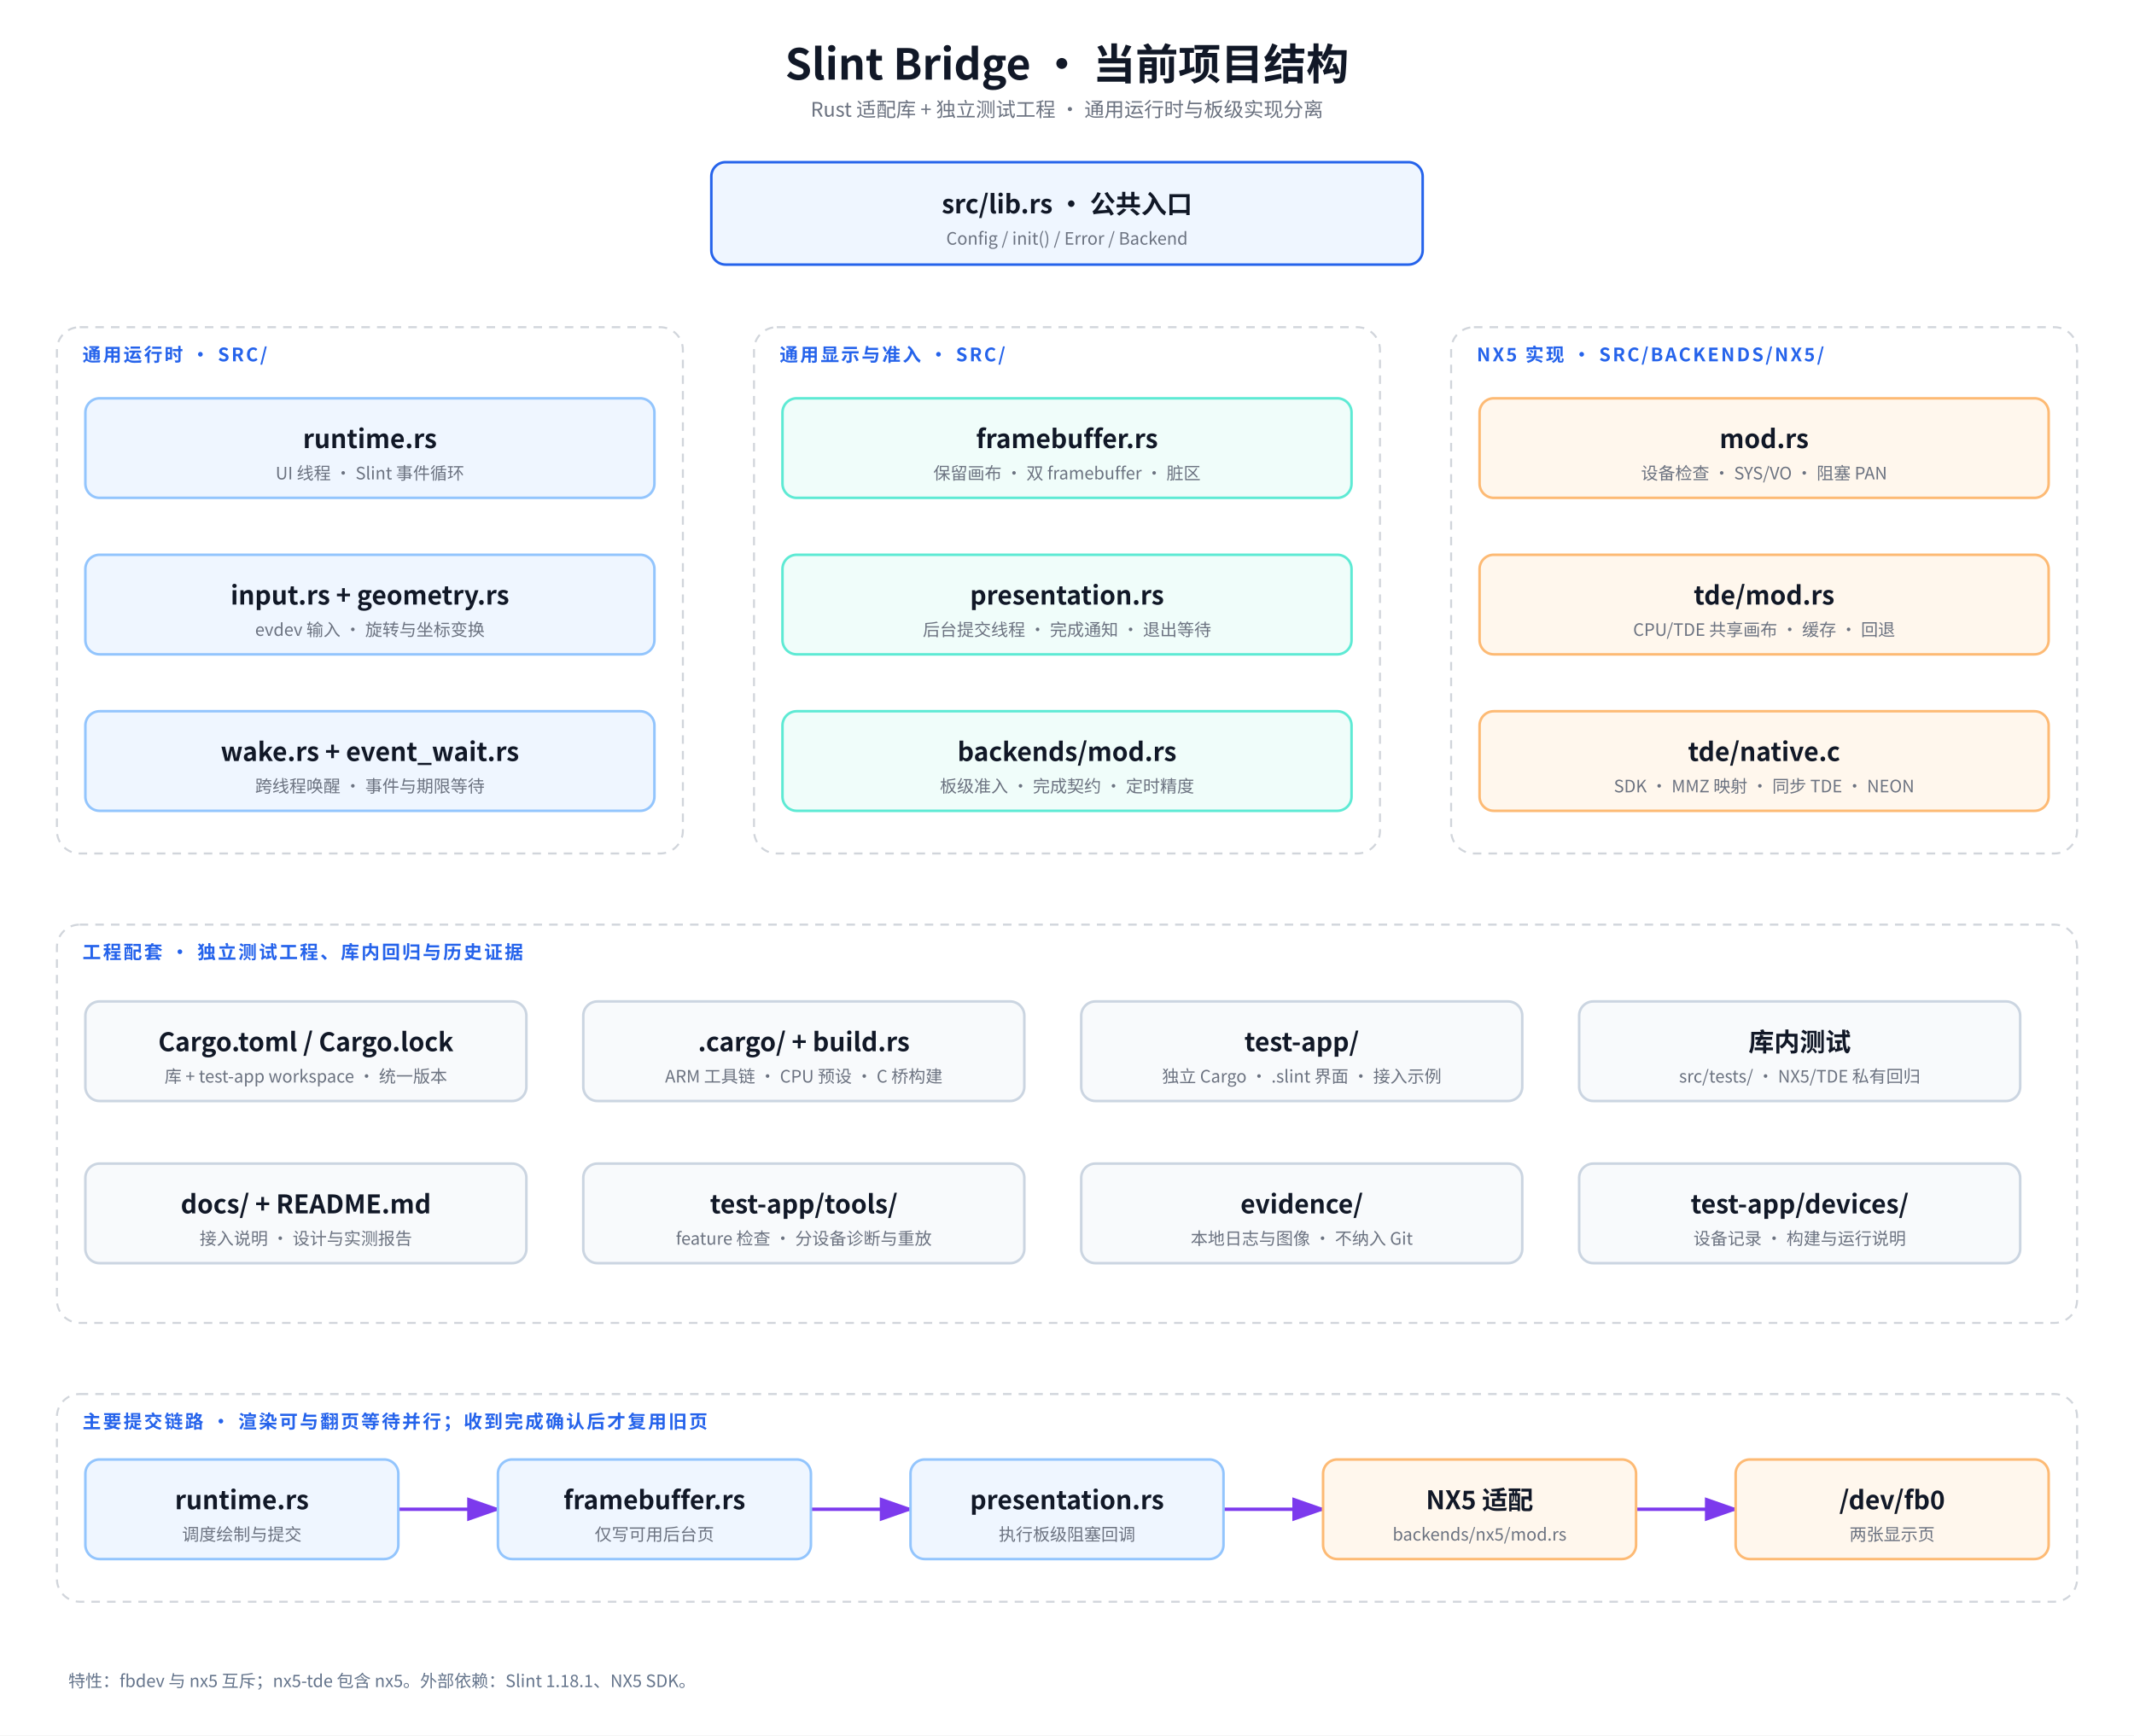
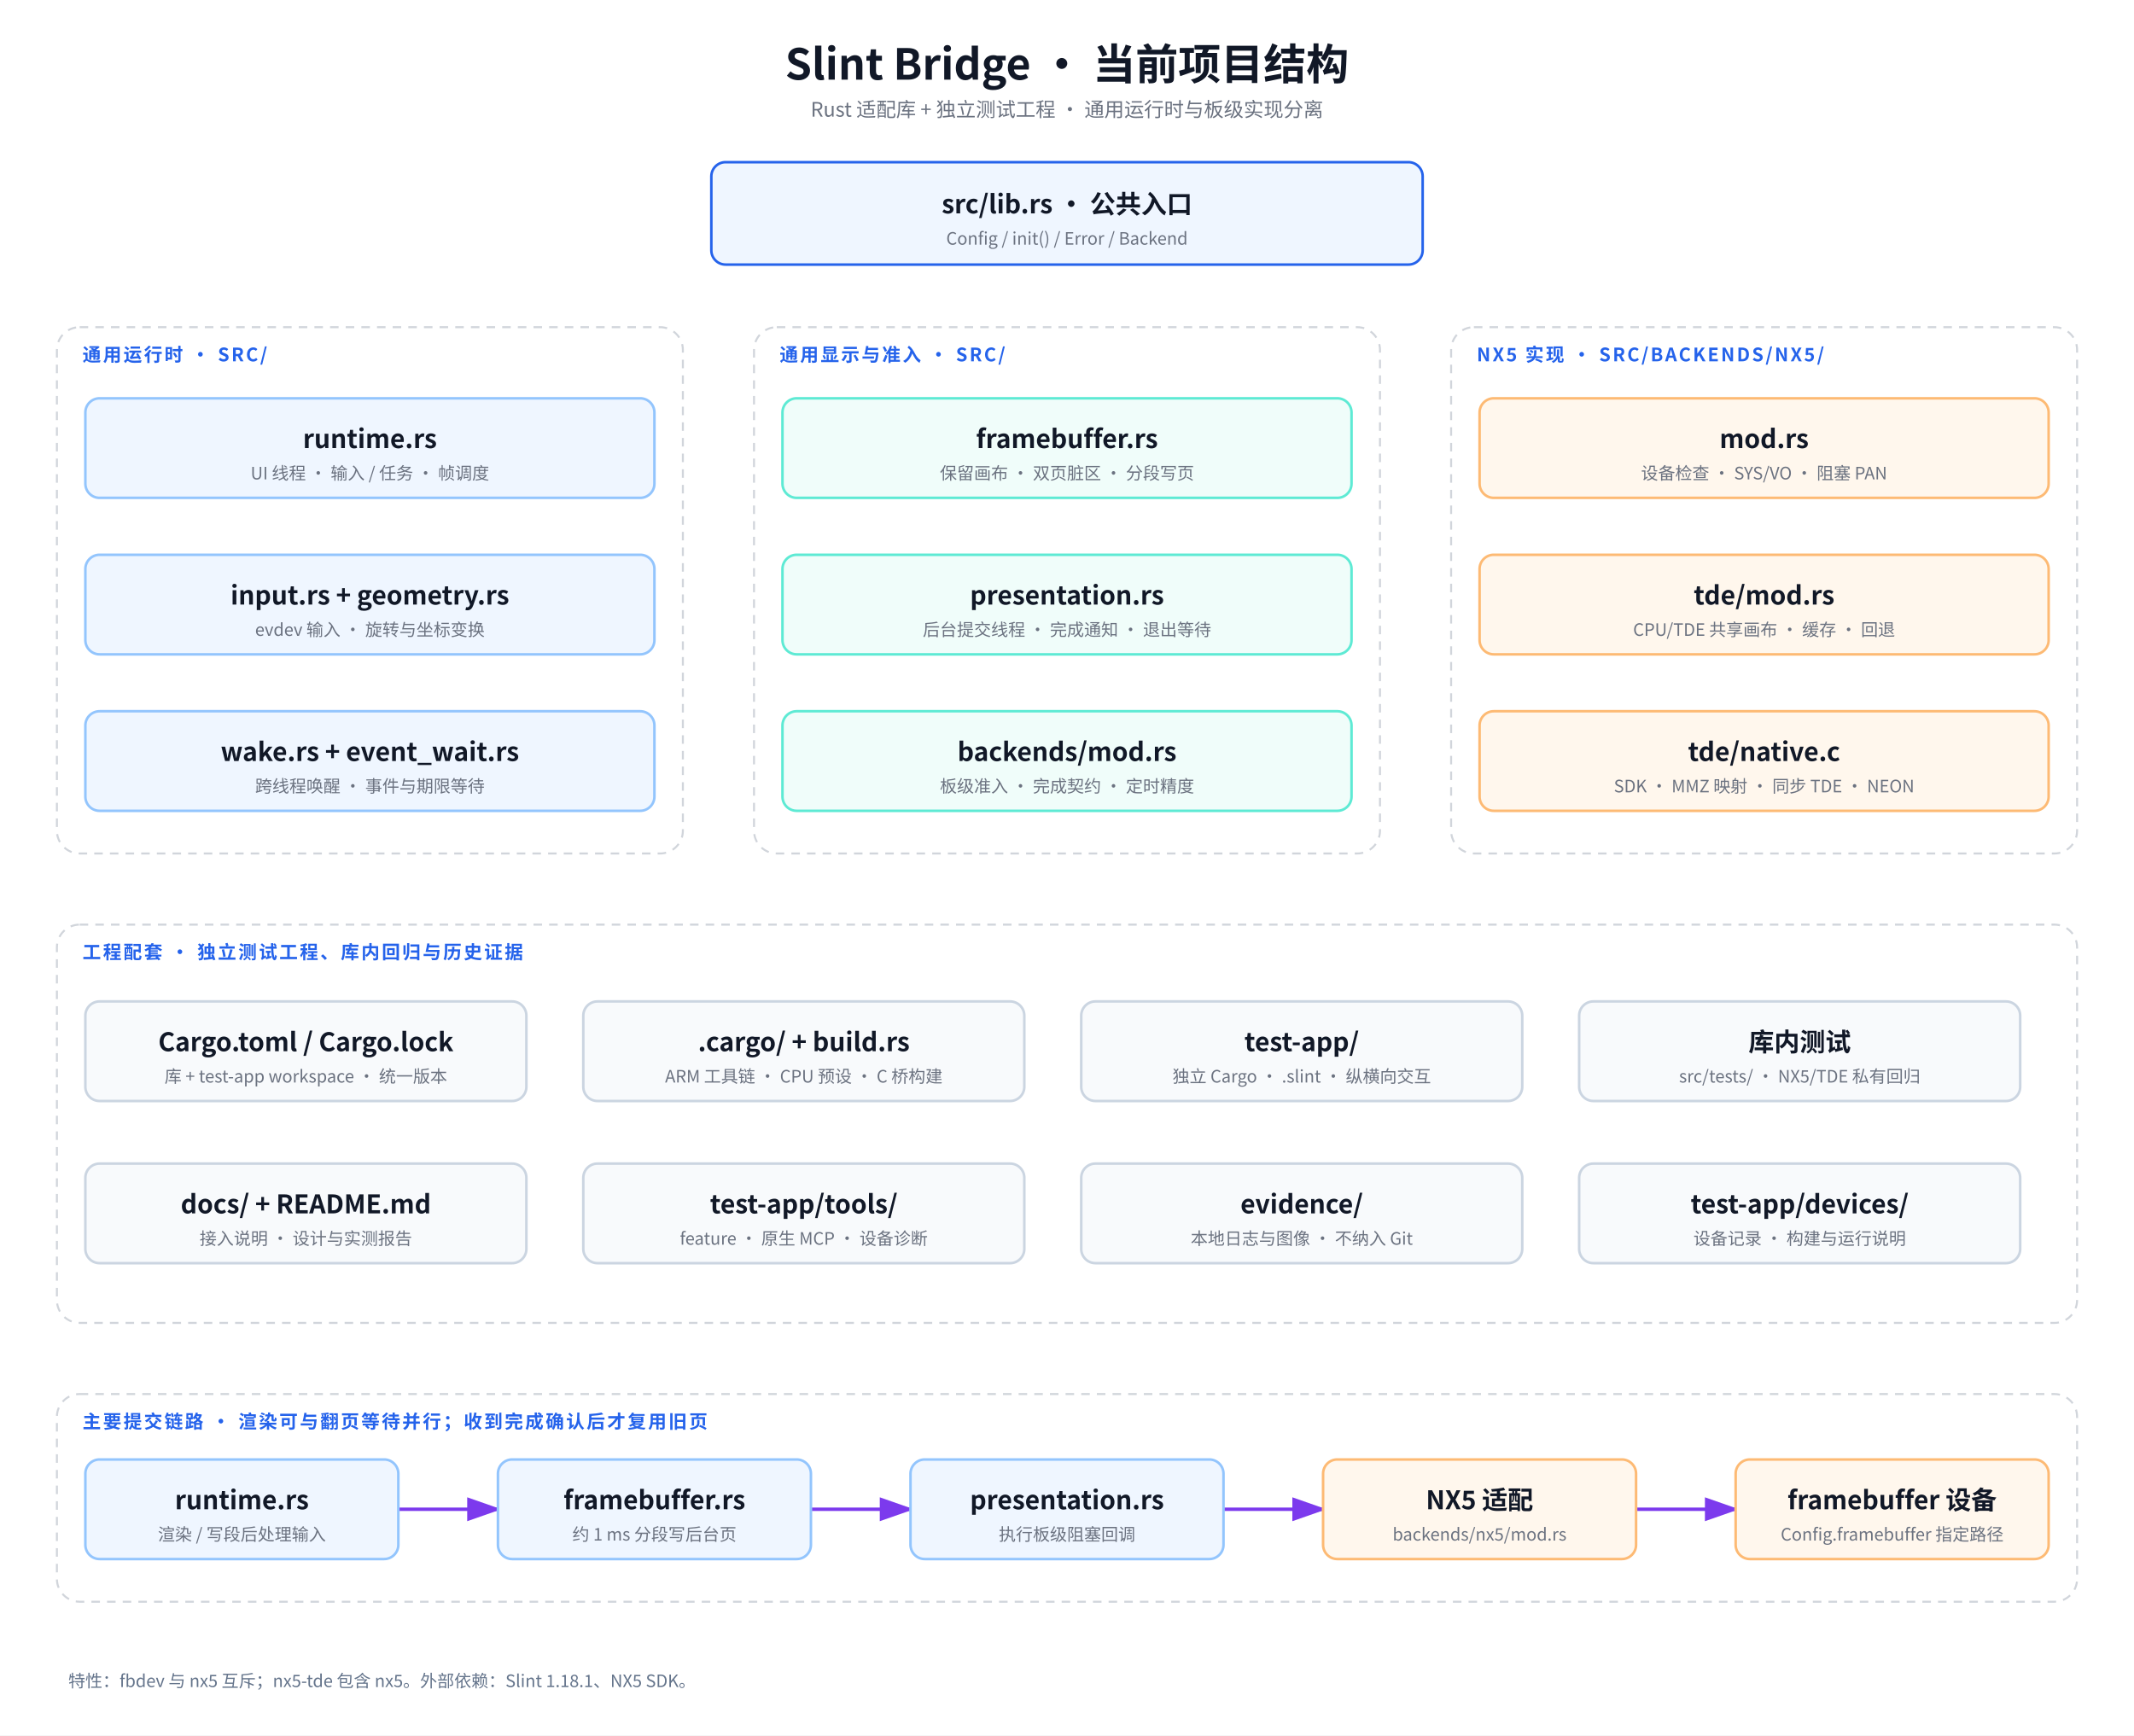
<svg xmlns="http://www.w3.org/2000/svg" viewBox="0 0 1500 1220" width="1500" height="1220" data-generator="fireworks-tech-graph" data-schema-version="1" data-text-metrics="heuristic-v1" data-style-id="1" data-visual-theme="Flat Icon" data-diagram-type="architecture" data-motion-scene="" data-semantic-profile="generic" data-semantic-valid="true" data-quality-profile="showcase" data-max-bends-per-edge="2" data-max-total-bends="8" data-max-route-stretch="1.35" data-max-bridged-crossings="0" data-min-node-gap="40.0" data-min-container-gutter="20.0" data-min-label-clearance="4.0" data-min-segment-length="16.0">
  <defs>
    <marker id="arrowA" markerWidth="10" markerHeight="7" refX="9" refY="3.5" orient="auto">
      <polygon points="0 0, 10 3.5, 0 7" fill="#7c3aed" />
    </marker>
    <marker id="arrowB" markerWidth="10" markerHeight="7" refX="9" refY="3.5" orient="auto">
      <polygon points="0 0, 10 3.5, 0 7" fill="#10b981" />
    </marker>
    <marker id="arrowC" markerWidth="10" markerHeight="7" refX="9" refY="3.5" orient="auto">
      <polygon points="0 0, 10 3.5, 0 7" fill="#2563eb" />
    </marker>
    <marker id="arrowE" markerWidth="10" markerHeight="7" refX="9" refY="3.5" orient="auto">
      <polygon points="0 0, 10 3.5, 0 7" fill="#f97316" />
    </marker>
    <marker id="arrowF" markerWidth="10" markerHeight="7" refX="9" refY="3.5" orient="auto">
      <polygon points="0 0, 10 3.5, 0 7" fill="#7c3aed" />
    </marker>
    <marker id="arrowG" markerWidth="10" markerHeight="7" refX="9" refY="3.5" orient="auto">
      <polygon points="0 0, 10 3.5, 0 7" fill="#ef4444" />
    </marker>
    <marker id="arrowH" markerWidth="10" markerHeight="7" refX="9" refY="3.5" orient="auto">
      <polygon points="0 0, 10 3.5, 0 7" fill="#6b7280" />
    </marker>
    <filter id="shadowSoft" x="-20%" y="-20%" width="140%" height="160%">
      <feDropShadow dx="0" dy="3" stdDeviation="6" flood-color="#0f172a" flood-opacity="0.12" />
    </filter>
    <filter id="shadowGlass" x="-20%" y="-20%" width="140%" height="160%">
      <feDropShadow dx="0" dy="10" stdDeviation="16" flood-color="#020617" flood-opacity="0.28" />
    </filter>
    <style>
    text { font-family: 'Noto Sans CJK SC', 'PingFang SC', 'Microsoft YaHei', sans-serif; }
    .title { font-size: 30px; font-weight: 700; fill: #111827; }
    .subtitle { font-size: 14px; font-weight: 500; fill: #6b7280; }
    .section { font-size: 13px; font-weight: 700; fill: #2563eb; letter-spacing: 1.4px; }
    .section-sub { font-size: 12px; font-weight: 500; fill: #64748b; }
    .node-title { font-weight: 700; fill: #111827; }
    .node-sub { font-weight: 500; fill: #6b7280; }
    .node-type { font-size: 12px; font-weight: 700; fill: #64748b; letter-spacing: 0.08em; }
    .arrow-label { font-size: 12px; font-weight: 600; fill: #6b7280; }
    .legend { font-size: 12px; font-weight: 500; fill: #6b7280; }
    .footnote { font-size: 12px; font-weight: 500; fill: #64748b; }
    .metric-label { font-size: 8.5px; font-weight: 700; fill: #64748b; text-transform: uppercase; }
    .metric-value { font-size: 9.5px; font-weight: 700; fill: #111827; }
    </style>
  </defs>
  <rect data-graph-role="background" width="1500.0" height="1220.0" fill="#ffffff" />
  <text x="750.0" y="56" text-anchor="middle" class="title">Slint Bridge · 当前项目结构</text>
  <text x="750.0" y="82" text-anchor="middle" class="subtitle">Rust 适配库 + 独立测试工程 · 通用运行时与板级实现分离</text>
  <g id="runtime_group" data-graph-role="container" data-container-id="runtime_group" data-semantic-role="boundary" data-graph-bounds="40,230,480,600">
    <rect data-graph-role="container" x="40.0" y="230.0" width="440.0" height="370.0" rx="16.0" fill="none" stroke="#d1d5db" stroke-width="1.4" stroke-dasharray="6 5" />
    <text x="58.0" y="254.0" class="section">通用运行时 · SRC/</text>
    <rect id="runtime_group-header" data-graph-role="reserved" data-reserved-kind="container-header" x="48" y="236" width="142.06" height="30" fill="none" stroke="none" />
  </g>
  <g id="display_group" data-graph-role="container" data-container-id="display_group" data-semantic-role="boundary" data-graph-bounds="530,230,970,600">
    <rect data-graph-role="container" x="530.0" y="230.0" width="440.0" height="370.0" rx="16.0" fill="none" stroke="#d1d5db" stroke-width="1.4" stroke-dasharray="6 5" />
    <text x="548.0" y="254.0" class="section">通用显示与准入 · SRC/</text>
    <rect id="display_group-header" data-graph-role="reserved" data-reserved-kind="container-header" x="538" y="236" width="168.06" height="30" fill="none" stroke="none" />
  </g>
  <g id="nx5_group" data-graph-role="container" data-container-id="nx5_group" data-semantic-role="boundary" data-graph-bounds="1020,230,1460,600">
    <rect data-graph-role="container" x="1020.0" y="230.0" width="440.0" height="370.0" rx="16.0" fill="none" stroke="#d1d5db" stroke-width="1.4" stroke-dasharray="6 5" />
    <text x="1038.0" y="254.0" class="section">NX5 实现 · SRC/BACKENDS/NX5/</text>
    <rect id="nx5_group-header" data-graph-role="reserved" data-reserved-kind="container-header" x="1028" y="236" width="228.38" height="30" fill="none" stroke="none" />
  </g>
  <g id="support" data-graph-role="container" data-container-id="support" data-semantic-role="boundary" data-graph-bounds="40,650,1460,930">
    <rect data-graph-role="container" x="40.0" y="650.0" width="1420.0" height="280.0" rx="16.0" fill="none" stroke="#d1d5db" stroke-width="1.4" stroke-dasharray="6 5" />
    <text x="58.0" y="674.0" class="section">工程配套 · 独立测试工程、库内回归与历史证据</text>
    <rect id="support-header" data-graph-role="reserved" data-reserved-kind="container-header" x="48" y="656" width="306.9" height="30" fill="none" stroke="none" />
  </g>
  <g id="flow" data-graph-role="container" data-container-id="flow" data-semantic-role="boundary" data-graph-bounds="40,980,1460,1126">
    <rect data-graph-role="container" x="40.0" y="980.0" width="1420.0" height="146.0" rx="16.0" fill="none" stroke="#d1d5db" stroke-width="1.4" stroke-dasharray="6 5" />
    <text x="58.0" y="1004.0" class="section">主要提交链路 · 渲染可与翻页等待并行；收到完成确认后才复用旧页</text>
    <rect id="flow-header" data-graph-role="reserved" data-reserved-kind="container-header" x="48" y="986" width="423.9" height="30" fill="none" stroke="none" />
  </g>
  <path id="flow_rt_flow_fb" data-graph-role="edge" data-edge-id="flow_rt_flow_fb" data-source="flow_rt" data-target="flow_fb" data-edge-kind="flow" data-topic-id="" data-flow="control" data-motion-role="" data-motion-stage="" data-motion-order="" data-protocol="" data-via="" data-critical-path-id="" data-critical-hop="" data-critical-hops="" data-critical="false" data-bends="0" data-route-stretch="1.0" data-bridges="" d="M 280,1061 L 350,1061" fill="none" stroke="#7c3aed" stroke-width="2.4" stroke-linecap="round" stroke-linejoin="round" marker-end="url(#arrowA)" />
  <path id="flow_fb_flow_pr" data-graph-role="edge" data-edge-id="flow_fb_flow_pr" data-source="flow_fb" data-target="flow_pr" data-edge-kind="flow" data-topic-id="" data-flow="control" data-motion-role="" data-motion-stage="" data-motion-order="" data-protocol="" data-via="" data-critical-path-id="" data-critical-hop="" data-critical-hops="" data-critical="false" data-bends="0" data-route-stretch="1.0" data-bridges="" d="M 570,1061 L 640,1061" fill="none" stroke="#7c3aed" stroke-width="2.4" stroke-linecap="round" stroke-linejoin="round" marker-end="url(#arrowA)" />
  <path id="flow_pr_flow_nx" data-graph-role="edge" data-edge-id="flow_pr_flow_nx" data-source="flow_pr" data-target="flow_nx" data-edge-kind="flow" data-topic-id="" data-flow="control" data-motion-role="" data-motion-stage="" data-motion-order="" data-protocol="" data-via="" data-critical-path-id="" data-critical-hop="" data-critical-hops="" data-critical="false" data-bends="0" data-route-stretch="1.0" data-bridges="" d="M 860,1061 L 930,1061" fill="none" stroke="#7c3aed" stroke-width="2.4" stroke-linecap="round" stroke-linejoin="round" marker-end="url(#arrowA)" />
  <path id="flow_nx_flow_dev" data-graph-role="edge" data-edge-id="flow_nx_flow_dev" data-source="flow_nx" data-target="flow_dev" data-edge-kind="flow" data-topic-id="" data-flow="control" data-motion-role="" data-motion-stage="" data-motion-order="" data-protocol="" data-via="" data-critical-path-id="" data-critical-hop="" data-critical-hops="" data-critical="false" data-bends="0" data-route-stretch="1.0" data-bridges="" d="M 1150,1061 L 1220,1061" fill="none" stroke="#7c3aed" stroke-width="2.4" stroke-linecap="round" stroke-linejoin="round" marker-end="url(#arrowA)" />
  <g id="node-public" data-graph-role="node" data-node-id="public" data-semantic-role="rect" data-motion-role="" data-motion-stage="" data-motion-order="" data-parent="" data-deployment-id="" data-topic-id="" data-span-id="" data-station-order="" data-status="" data-start-ms="" data-duration-ms="" data-parent-span="" data-graph-bounds="500,114,1000,186">
    <rect x="500.0" y="114.0" width="500.0" height="72.0" rx="10.0" fill="#eff6ff" stroke="#2563eb" stroke-width="1.8" />
    <text data-text-role="title" data-full-text="src/lib.rs · 公共入口" data-text-max-width="476.0" x="750.0" y="150.0" text-anchor="middle" class="node-title" font-size="18">src/lib.rs · 公共入口</text>
    <text data-text-role="subtitle" data-full-text="Config / init() / Error / Backend" data-text-max-width="476.0" x="750.0" y="172.0" text-anchor="middle" class="node-sub" font-size="12">Config / init() / Error / Backend</text>
  </g>
  <g id="node-runtime" data-graph-role="node" data-node-id="runtime" data-semantic-role="rect" data-motion-role="" data-motion-stage="" data-motion-order="" data-parent="" data-deployment-id="" data-topic-id="" data-span-id="" data-station-order="" data-status="" data-start-ms="" data-duration-ms="" data-parent-span="" data-graph-bounds="60,280,460,350">
    <rect x="60.0" y="280.0" width="400.0" height="70.0" rx="10.0" fill="#eff6ff" stroke="#93c5fd" stroke-width="1.8" />
    <text data-text-role="title" data-full-text="runtime.rs" data-text-max-width="376.0" x="260.0" y="315.0" text-anchor="middle" class="node-title" font-size="18">runtime.rs</text>
-     <text data-text-role="subtitle" data-full-text="UI 线程 · Slint 事件循环" data-text-max-width="376.0" x="260.0" y="337.0" text-anchor="middle" class="node-sub" font-size="12">UI 线程 · Slint 事件循环</text>
+     <text data-text-role="subtitle" data-full-text="UI 线程 · 输入 / 任务 · 帧调度" data-text-max-width="376.0" x="260.0" y="337.0" text-anchor="middle" class="node-sub" font-size="12">UI 线程 · 输入 / 任务 · 帧调度</text>
  </g>
  <g id="node-input" data-graph-role="node" data-node-id="input" data-semantic-role="rect" data-motion-role="" data-motion-stage="" data-motion-order="" data-parent="" data-deployment-id="" data-topic-id="" data-span-id="" data-station-order="" data-status="" data-start-ms="" data-duration-ms="" data-parent-span="" data-graph-bounds="60,390,460,460">
    <rect x="60.0" y="390.0" width="400.0" height="70.0" rx="10.0" fill="#eff6ff" stroke="#93c5fd" stroke-width="1.8" />
    <text data-text-role="title" data-full-text="input.rs + geometry.rs" data-text-max-width="376.0" x="260.0" y="425.0" text-anchor="middle" class="node-title" font-size="18">input.rs + geometry.rs</text>
    <text data-text-role="subtitle" data-full-text="evdev 输入 · 旋转与坐标变换" data-text-max-width="376.0" x="260.0" y="447.0" text-anchor="middle" class="node-sub" font-size="12">evdev 输入 · 旋转与坐标变换</text>
  </g>
  <g id="node-wake" data-graph-role="node" data-node-id="wake" data-semantic-role="rect" data-motion-role="" data-motion-stage="" data-motion-order="" data-parent="" data-deployment-id="" data-topic-id="" data-span-id="" data-station-order="" data-status="" data-start-ms="" data-duration-ms="" data-parent-span="" data-graph-bounds="60,500,460,570">
    <rect x="60.0" y="500.0" width="400.0" height="70.0" rx="10.0" fill="#eff6ff" stroke="#93c5fd" stroke-width="1.8" />
    <text data-text-role="title" data-full-text="wake.rs + event_wait.rs" data-text-max-width="376.0" x="260.0" y="535.0" text-anchor="middle" class="node-title" font-size="18">wake.rs + event_wait.rs</text>
    <text data-text-role="subtitle" data-full-text="跨线程唤醒 · 事件与期限等待" data-text-max-width="376.0" x="260.0" y="557.0" text-anchor="middle" class="node-sub" font-size="12">跨线程唤醒 · 事件与期限等待</text>
  </g>
  <g id="node-framebuffer" data-graph-role="node" data-node-id="framebuffer" data-semantic-role="rect" data-motion-role="" data-motion-stage="" data-motion-order="" data-parent="" data-deployment-id="" data-topic-id="" data-span-id="" data-station-order="" data-status="" data-start-ms="" data-duration-ms="" data-parent-span="" data-graph-bounds="550,280,950,350">
    <rect x="550.0" y="280.0" width="400.0" height="70.0" rx="10.0" fill="#f0fdfa" stroke="#5eead4" stroke-width="1.8" />
    <text data-text-role="title" data-full-text="framebuffer.rs" data-text-max-width="376.0" x="750.0" y="315.0" text-anchor="middle" class="node-title" font-size="18">framebuffer.rs</text>
-     <text data-text-role="subtitle" data-full-text="保留画布 · 双 framebuffer · 脏区" data-text-max-width="376.0" x="750.0" y="337.0" text-anchor="middle" class="node-sub" font-size="12">保留画布 · 双 framebuffer · 脏区</text>
+     <text data-text-role="subtitle" data-full-text="保留画布 · 双页脏区 · 分段写页" data-text-max-width="376.0" x="750.0" y="337.0" text-anchor="middle" class="node-sub" font-size="12">保留画布 · 双页脏区 · 分段写页</text>
  </g>
  <g id="node-presentation" data-graph-role="node" data-node-id="presentation" data-semantic-role="rect" data-motion-role="" data-motion-stage="" data-motion-order="" data-parent="" data-deployment-id="" data-topic-id="" data-span-id="" data-station-order="" data-status="" data-start-ms="" data-duration-ms="" data-parent-span="" data-graph-bounds="550,390,950,460">
    <rect x="550.0" y="390.0" width="400.0" height="70.0" rx="10.0" fill="#f0fdfa" stroke="#5eead4" stroke-width="1.8" />
    <text data-text-role="title" data-full-text="presentation.rs" data-text-max-width="376.0" x="750.0" y="425.0" text-anchor="middle" class="node-title" font-size="18">presentation.rs</text>
    <text data-text-role="subtitle" data-full-text="后台提交线程 · 完成通知 · 退出等待" data-text-max-width="376.0" x="750.0" y="447.0" text-anchor="middle" class="node-sub" font-size="12">后台提交线程 · 完成通知 · 退出等待</text>
  </g>
  <g id="node-admission" data-graph-role="node" data-node-id="admission" data-semantic-role="rect" data-motion-role="" data-motion-stage="" data-motion-order="" data-parent="" data-deployment-id="" data-topic-id="" data-span-id="" data-station-order="" data-status="" data-start-ms="" data-duration-ms="" data-parent-span="" data-graph-bounds="550,500,950,570">
    <rect x="550.0" y="500.0" width="400.0" height="70.0" rx="10.0" fill="#f0fdfa" stroke="#5eead4" stroke-width="1.8" />
    <text data-text-role="title" data-full-text="backends/mod.rs" data-text-max-width="376.0" x="750.0" y="535.0" text-anchor="middle" class="node-title" font-size="18">backends/mod.rs</text>
    <text data-text-role="subtitle" data-full-text="板级准入 · 完成契约 · 定时精度" data-text-max-width="376.0" x="750.0" y="557.0" text-anchor="middle" class="node-sub" font-size="12">板级准入 · 完成契约 · 定时精度</text>
  </g>
  <g id="node-nx5" data-graph-role="node" data-node-id="nx5" data-semantic-role="rect" data-motion-role="" data-motion-stage="" data-motion-order="" data-parent="" data-deployment-id="" data-topic-id="" data-span-id="" data-station-order="" data-status="" data-start-ms="" data-duration-ms="" data-parent-span="" data-graph-bounds="1040,280,1440,350">
    <rect x="1040.0" y="280.0" width="400.0" height="70.0" rx="10.0" fill="#fff7ed" stroke="#fdba74" stroke-width="1.8" />
    <text data-text-role="title" data-full-text="mod.rs" data-text-max-width="376.0" x="1240.0" y="315.0" text-anchor="middle" class="node-title" font-size="18">mod.rs</text>
    <text data-text-role="subtitle" data-full-text="设备检查 · SYS/VO · 阻塞 PAN" data-text-max-width="376.0" x="1240.0" y="337.0" text-anchor="middle" class="node-sub" font-size="12">设备检查 · SYS/VO · 阻塞 PAN</text>
  </g>
  <g id="node-tde" data-graph-role="node" data-node-id="tde" data-semantic-role="rect" data-motion-role="" data-motion-stage="" data-motion-order="" data-parent="" data-deployment-id="" data-topic-id="" data-span-id="" data-station-order="" data-status="" data-start-ms="" data-duration-ms="" data-parent-span="" data-graph-bounds="1040,390,1440,460">
    <rect x="1040.0" y="390.0" width="400.0" height="70.0" rx="10.0" fill="#fff7ed" stroke="#fdba74" stroke-width="1.8" />
    <text data-text-role="title" data-full-text="tde/mod.rs" data-text-max-width="376.0" x="1240.0" y="425.0" text-anchor="middle" class="node-title" font-size="18">tde/mod.rs</text>
    <text data-text-role="subtitle" data-full-text="CPU/TDE 共享画布 · 缓存 · 回退" data-text-max-width="376.0" x="1240.0" y="447.0" text-anchor="middle" class="node-sub" font-size="12">CPU/TDE 共享画布 · 缓存 · 回退</text>
  </g>
  <g id="node-native" data-graph-role="node" data-node-id="native" data-semantic-role="rect" data-motion-role="" data-motion-stage="" data-motion-order="" data-parent="" data-deployment-id="" data-topic-id="" data-span-id="" data-station-order="" data-status="" data-start-ms="" data-duration-ms="" data-parent-span="" data-graph-bounds="1040,500,1440,570">
    <rect x="1040.0" y="500.0" width="400.0" height="70.0" rx="10.0" fill="#fff7ed" stroke="#fdba74" stroke-width="1.8" />
    <text data-text-role="title" data-full-text="tde/native.c" data-text-max-width="376.0" x="1240.0" y="535.0" text-anchor="middle" class="node-title" font-size="18">tde/native.c</text>
    <text data-text-role="subtitle" data-full-text="SDK · MMZ 映射 · 同步 TDE · NEON" data-text-max-width="376.0" x="1240.0" y="557.0" text-anchor="middle" class="node-sub" font-size="12">SDK · MMZ 映射 · 同步 TDE · NEON</text>
  </g>
  <g id="node-cargo" data-graph-role="node" data-node-id="cargo" data-semantic-role="rect" data-motion-role="" data-motion-stage="" data-motion-order="" data-parent="" data-deployment-id="" data-topic-id="" data-span-id="" data-station-order="" data-status="" data-start-ms="" data-duration-ms="" data-parent-span="" data-graph-bounds="60,704,370,774">
    <rect x="60.0" y="704.0" width="310.0" height="70.0" rx="10.0" fill="#f8fafc" stroke="#cbd5e1" stroke-width="1.8" />
    <text data-text-role="title" data-full-text="Cargo.toml / Cargo.lock" data-text-max-width="286.0" x="215.0" y="739.0" text-anchor="middle" class="node-title" font-size="18">Cargo.toml / Cargo.lock</text>
    <text data-text-role="subtitle" data-full-text="库 + test-app workspace · 统一版本" data-text-max-width="286.0" x="215.0" y="761.0" text-anchor="middle" class="node-sub" font-size="12">库 + test-app workspace · 统一版本</text>
  </g>
  <g id="node-build" data-graph-role="node" data-node-id="build" data-semantic-role="rect" data-motion-role="" data-motion-stage="" data-motion-order="" data-parent="" data-deployment-id="" data-topic-id="" data-span-id="" data-station-order="" data-status="" data-start-ms="" data-duration-ms="" data-parent-span="" data-graph-bounds="410,704,720,774">
    <rect x="410.0" y="704.0" width="310.0" height="70.0" rx="10.0" fill="#f8fafc" stroke="#cbd5e1" stroke-width="1.8" />
    <text data-text-role="title" data-full-text=".cargo/ + build.rs" data-text-max-width="286.0" x="565.0" y="739.0" text-anchor="middle" class="node-title" font-size="18">.cargo/ + build.rs</text>
    <text data-text-role="subtitle" data-full-text="ARM 工具链 · CPU 预设 · C 桥构建" data-text-max-width="286.0" x="565.0" y="761.0" text-anchor="middle" class="node-sub" font-size="12">ARM 工具链 · CPU 预设 · C 桥构建</text>
  </g>
  <g id="node-examples" data-graph-role="node" data-node-id="examples" data-semantic-role="rect" data-motion-role="" data-motion-stage="" data-motion-order="" data-parent="" data-deployment-id="" data-topic-id="" data-span-id="" data-station-order="" data-status="" data-start-ms="" data-duration-ms="" data-parent-span="" data-graph-bounds="760,704,1070,774">
    <rect x="760.0" y="704.0" width="310.0" height="70.0" rx="10.0" fill="#f8fafc" stroke="#cbd5e1" stroke-width="1.8" />
    <text data-text-role="title" data-full-text="test-app/" data-text-max-width="286.0" x="915.0" y="739.0" text-anchor="middle" class="node-title" font-size="18">test-app/</text>
-     <text data-text-role="subtitle" data-full-text="独立 Cargo · .slint 界面 · 接入示例" data-text-max-width="286.0" x="915.0" y="761.0" text-anchor="middle" class="node-sub" font-size="12">独立 Cargo · .slint 界面 · 接入示例</text>
+     <text data-text-role="subtitle" data-full-text="独立 Cargo · .slint · 纵横向交互" data-text-max-width="286.0" x="915.0" y="761.0" text-anchor="middle" class="node-sub" font-size="12">独立 Cargo · .slint · 纵横向交互</text>
  </g>
  <g id="node-tests" data-graph-role="node" data-node-id="tests" data-semantic-role="rect" data-motion-role="" data-motion-stage="" data-motion-order="" data-parent="" data-deployment-id="" data-topic-id="" data-span-id="" data-station-order="" data-status="" data-start-ms="" data-duration-ms="" data-parent-span="" data-graph-bounds="1110,704,1420,774">
    <rect x="1110.0" y="704.0" width="310.0" height="70.0" rx="10.0" fill="#f8fafc" stroke="#cbd5e1" stroke-width="1.8" />
    <text data-text-role="title" data-full-text="库内测试" data-text-max-width="286.0" x="1265.0" y="739.0" text-anchor="middle" class="node-title" font-size="18">库内测试</text>
    <text data-text-role="subtitle" data-full-text="src/tests/ · NX5/TDE 私有回归" data-text-max-width="286.0" x="1265.0" y="761.0" text-anchor="middle" class="node-sub" font-size="12">src/tests/ · NX5/TDE 私有回归</text>
  </g>
  <g id="node-docs" data-graph-role="node" data-node-id="docs" data-semantic-role="rect" data-motion-role="" data-motion-stage="" data-motion-order="" data-parent="" data-deployment-id="" data-topic-id="" data-span-id="" data-station-order="" data-status="" data-start-ms="" data-duration-ms="" data-parent-span="" data-graph-bounds="60,818,370,888">
    <rect x="60.0" y="818.0" width="310.0" height="70.0" rx="10.0" fill="#f8fafc" stroke="#cbd5e1" stroke-width="1.8" />
    <text data-text-role="title" data-full-text="docs/ + README.md" data-text-max-width="286.0" x="215.0" y="853.0" text-anchor="middle" class="node-title" font-size="18">docs/ + README.md</text>
    <text data-text-role="subtitle" data-full-text="接入说明 · 设计与实测报告" data-text-max-width="286.0" x="215.0" y="875.0" text-anchor="middle" class="node-sub" font-size="12">接入说明 · 设计与实测报告</text>
  </g>
  <g id="node-tools" data-graph-role="node" data-node-id="tools" data-semantic-role="rect" data-motion-role="" data-motion-stage="" data-motion-order="" data-parent="" data-deployment-id="" data-topic-id="" data-span-id="" data-station-order="" data-status="" data-start-ms="" data-duration-ms="" data-parent-span="" data-graph-bounds="410,818,720,888">
    <rect x="410.0" y="818.0" width="310.0" height="70.0" rx="10.0" fill="#f8fafc" stroke="#cbd5e1" stroke-width="1.8" />
    <text data-text-role="title" data-full-text="test-app/tools/" data-text-max-width="286.0" x="565.0" y="853.0" text-anchor="middle" class="node-title" font-size="18">test-app/tools/</text>
-     <text data-text-role="subtitle" data-full-text="feature 检查 · 分设备诊断与重放" data-text-max-width="286.0" x="565.0" y="875.0" text-anchor="middle" class="node-sub" font-size="12">feature 检查 · 分设备诊断与重放</text>
+     <text data-text-role="subtitle" data-full-text="feature · 原生 MCP · 设备诊断" data-text-max-width="286.0" x="565.0" y="875.0" text-anchor="middle" class="node-sub" font-size="12">feature · 原生 MCP · 设备诊断</text>
  </g>
  <g id="node-evidence" data-graph-role="node" data-node-id="evidence" data-semantic-role="rect" data-motion-role="" data-motion-stage="" data-motion-order="" data-parent="" data-deployment-id="" data-topic-id="" data-span-id="" data-station-order="" data-status="" data-start-ms="" data-duration-ms="" data-parent-span="" data-graph-bounds="760,818,1070,888">
    <rect x="760.0" y="818.0" width="310.0" height="70.0" rx="10.0" fill="#f8fafc" stroke="#cbd5e1" stroke-width="1.8" />
    <text data-text-role="title" data-full-text="evidence/" data-text-max-width="286.0" x="915.0" y="853.0" text-anchor="middle" class="node-title" font-size="18">evidence/</text>
    <text data-text-role="subtitle" data-full-text="本地日志与图像 · 不纳入 Git" data-text-max-width="286.0" x="915.0" y="875.0" text-anchor="middle" class="node-sub" font-size="12">本地日志与图像 · 不纳入 Git</text>
  </g>
  <g id="node-environment" data-graph-role="node" data-node-id="environment" data-semantic-role="rect" data-motion-role="" data-motion-stage="" data-motion-order="" data-parent="" data-deployment-id="" data-topic-id="" data-span-id="" data-station-order="" data-status="" data-start-ms="" data-duration-ms="" data-parent-span="" data-graph-bounds="1110,818,1420,888">
    <rect x="1110.0" y="818.0" width="310.0" height="70.0" rx="10.0" fill="#f8fafc" stroke="#cbd5e1" stroke-width="1.8" />
    <text data-text-role="title" data-full-text="test-app/devices/" data-text-max-width="286.0" x="1265.0" y="853.0" text-anchor="middle" class="node-title" font-size="18">test-app/devices/</text>
    <text data-text-role="subtitle" data-full-text="设备记录 · 构建与运行说明" data-text-max-width="286.0" x="1265.0" y="875.0" text-anchor="middle" class="node-sub" font-size="12">设备记录 · 构建与运行说明</text>
  </g>
  <g id="node-flow_rt" data-graph-role="node" data-node-id="flow_rt" data-semantic-role="rect" data-motion-role="" data-motion-stage="" data-motion-order="" data-parent="" data-deployment-id="" data-topic-id="" data-span-id="" data-station-order="" data-status="" data-start-ms="" data-duration-ms="" data-parent-span="" data-graph-bounds="60,1026,280,1096">
    <rect x="60.0" y="1026.0" width="220.0" height="70.0" rx="10.0" fill="#eff6ff" stroke="#93c5fd" stroke-width="1.8" />
    <text data-text-role="title" data-full-text="runtime.rs" data-text-max-width="196.0" x="170.0" y="1061.0" text-anchor="middle" class="node-title" font-size="18">runtime.rs</text>
-     <text data-text-role="subtitle" data-full-text="调度绘制与提交" data-text-max-width="196.0" x="170.0" y="1083.0" text-anchor="middle" class="node-sub" font-size="12">调度绘制与提交</text>
+     <text data-text-role="subtitle" data-full-text="渲染 / 写段后处理输入" data-text-max-width="196.0" x="170.0" y="1083.0" text-anchor="middle" class="node-sub" font-size="12">渲染 / 写段后处理输入</text>
  </g>
  <g id="node-flow_fb" data-graph-role="node" data-node-id="flow_fb" data-semantic-role="rect" data-motion-role="" data-motion-stage="" data-motion-order="" data-parent="" data-deployment-id="" data-topic-id="" data-span-id="" data-station-order="" data-status="" data-start-ms="" data-duration-ms="" data-parent-span="" data-graph-bounds="350,1026,570,1096">
    <rect x="350.0" y="1026.0" width="220.0" height="70.0" rx="10.0" fill="#eff6ff" stroke="#93c5fd" stroke-width="1.8" />
    <text data-text-role="title" data-full-text="framebuffer.rs" data-text-max-width="196.0" x="460.0" y="1061.0" text-anchor="middle" class="node-title" font-size="18">framebuffer.rs</text>
-     <text data-text-role="subtitle" data-full-text="仅写可用后台页" data-text-max-width="196.0" x="460.0" y="1083.0" text-anchor="middle" class="node-sub" font-size="12">仅写可用后台页</text>
+     <text data-text-role="subtitle" data-full-text="约 1 ms 分段写后台页" data-text-max-width="196.0" x="460.0" y="1083.0" text-anchor="middle" class="node-sub" font-size="12">约 1 ms 分段写后台页</text>
  </g>
  <g id="node-flow_pr" data-graph-role="node" data-node-id="flow_pr" data-semantic-role="rect" data-motion-role="" data-motion-stage="" data-motion-order="" data-parent="" data-deployment-id="" data-topic-id="" data-span-id="" data-station-order="" data-status="" data-start-ms="" data-duration-ms="" data-parent-span="" data-graph-bounds="640,1026,860,1096">
    <rect x="640.0" y="1026.0" width="220.0" height="70.0" rx="10.0" fill="#eff6ff" stroke="#93c5fd" stroke-width="1.8" />
    <text data-text-role="title" data-full-text="presentation.rs" data-text-max-width="196.0" x="750.0" y="1061.0" text-anchor="middle" class="node-title" font-size="18">presentation.rs</text>
    <text data-text-role="subtitle" data-full-text="执行板级阻塞回调" data-text-max-width="196.0" x="750.0" y="1083.0" text-anchor="middle" class="node-sub" font-size="12">执行板级阻塞回调</text>
  </g>
  <g id="node-flow_nx" data-graph-role="node" data-node-id="flow_nx" data-semantic-role="rect" data-motion-role="" data-motion-stage="" data-motion-order="" data-parent="" data-deployment-id="" data-topic-id="" data-span-id="" data-station-order="" data-status="" data-start-ms="" data-duration-ms="" data-parent-span="" data-graph-bounds="930,1026,1150,1096">
    <rect x="930.0" y="1026.0" width="220.0" height="70.0" rx="10.0" fill="#fff7ed" stroke="#fdba74" stroke-width="1.8" />
    <text data-text-role="title" data-full-text="NX5 适配" data-text-max-width="196.0" x="1040.0" y="1061.0" text-anchor="middle" class="node-title" font-size="18">NX5 适配</text>
    <text data-text-role="subtitle" data-full-text="backends/nx5/mod.rs" data-text-max-width="196.0" x="1040.0" y="1083.0" text-anchor="middle" class="node-sub" font-size="12">backends/nx5/mod.rs</text>
  </g>
  <g id="node-flow_dev" data-graph-role="node" data-node-id="flow_dev" data-semantic-role="rect" data-motion-role="" data-motion-stage="" data-motion-order="" data-parent="" data-deployment-id="" data-topic-id="" data-span-id="" data-station-order="" data-status="" data-start-ms="" data-duration-ms="" data-parent-span="" data-graph-bounds="1220,1026,1440,1096">
    <rect x="1220.0" y="1026.0" width="220.0" height="70.0" rx="10.0" fill="#fff7ed" stroke="#fdba74" stroke-width="1.8" />
-     <text data-text-role="title" data-full-text="/dev/fb0" data-text-max-width="196.0" x="1330.0" y="1061.0" text-anchor="middle" class="node-title" font-size="18">/dev/fb0</text>
-     <text data-text-role="subtitle" data-full-text="两张显示页" data-text-max-width="196.0" x="1330.0" y="1083.0" text-anchor="middle" class="node-sub" font-size="12">两张显示页</text>
+     <text data-text-role="title" data-full-text="framebuffer 设备" data-text-max-width="196.0" x="1330.0" y="1061.0" text-anchor="middle" class="node-title" font-size="18">framebuffer 设备</text>
+     <text data-text-role="subtitle" data-full-text="Config.framebuffer 指定路径" data-text-max-width="196.0" x="1330.0" y="1083.0" text-anchor="middle" class="node-sub" font-size="12">Config.framebuffer 指定路径</text>
  </g>
  <g id="footer" data-graph-role="reserved" data-graph-bounds="48,1174,461,1190">
    <text x="48.0" y="1186.0" class="footnote">特性：fbdev 与 nx5 互斥；nx5-tde 包含 nx5。外部依赖：Slint 1.18.1、NX5 SDK。</text>
  </g>
</svg>
